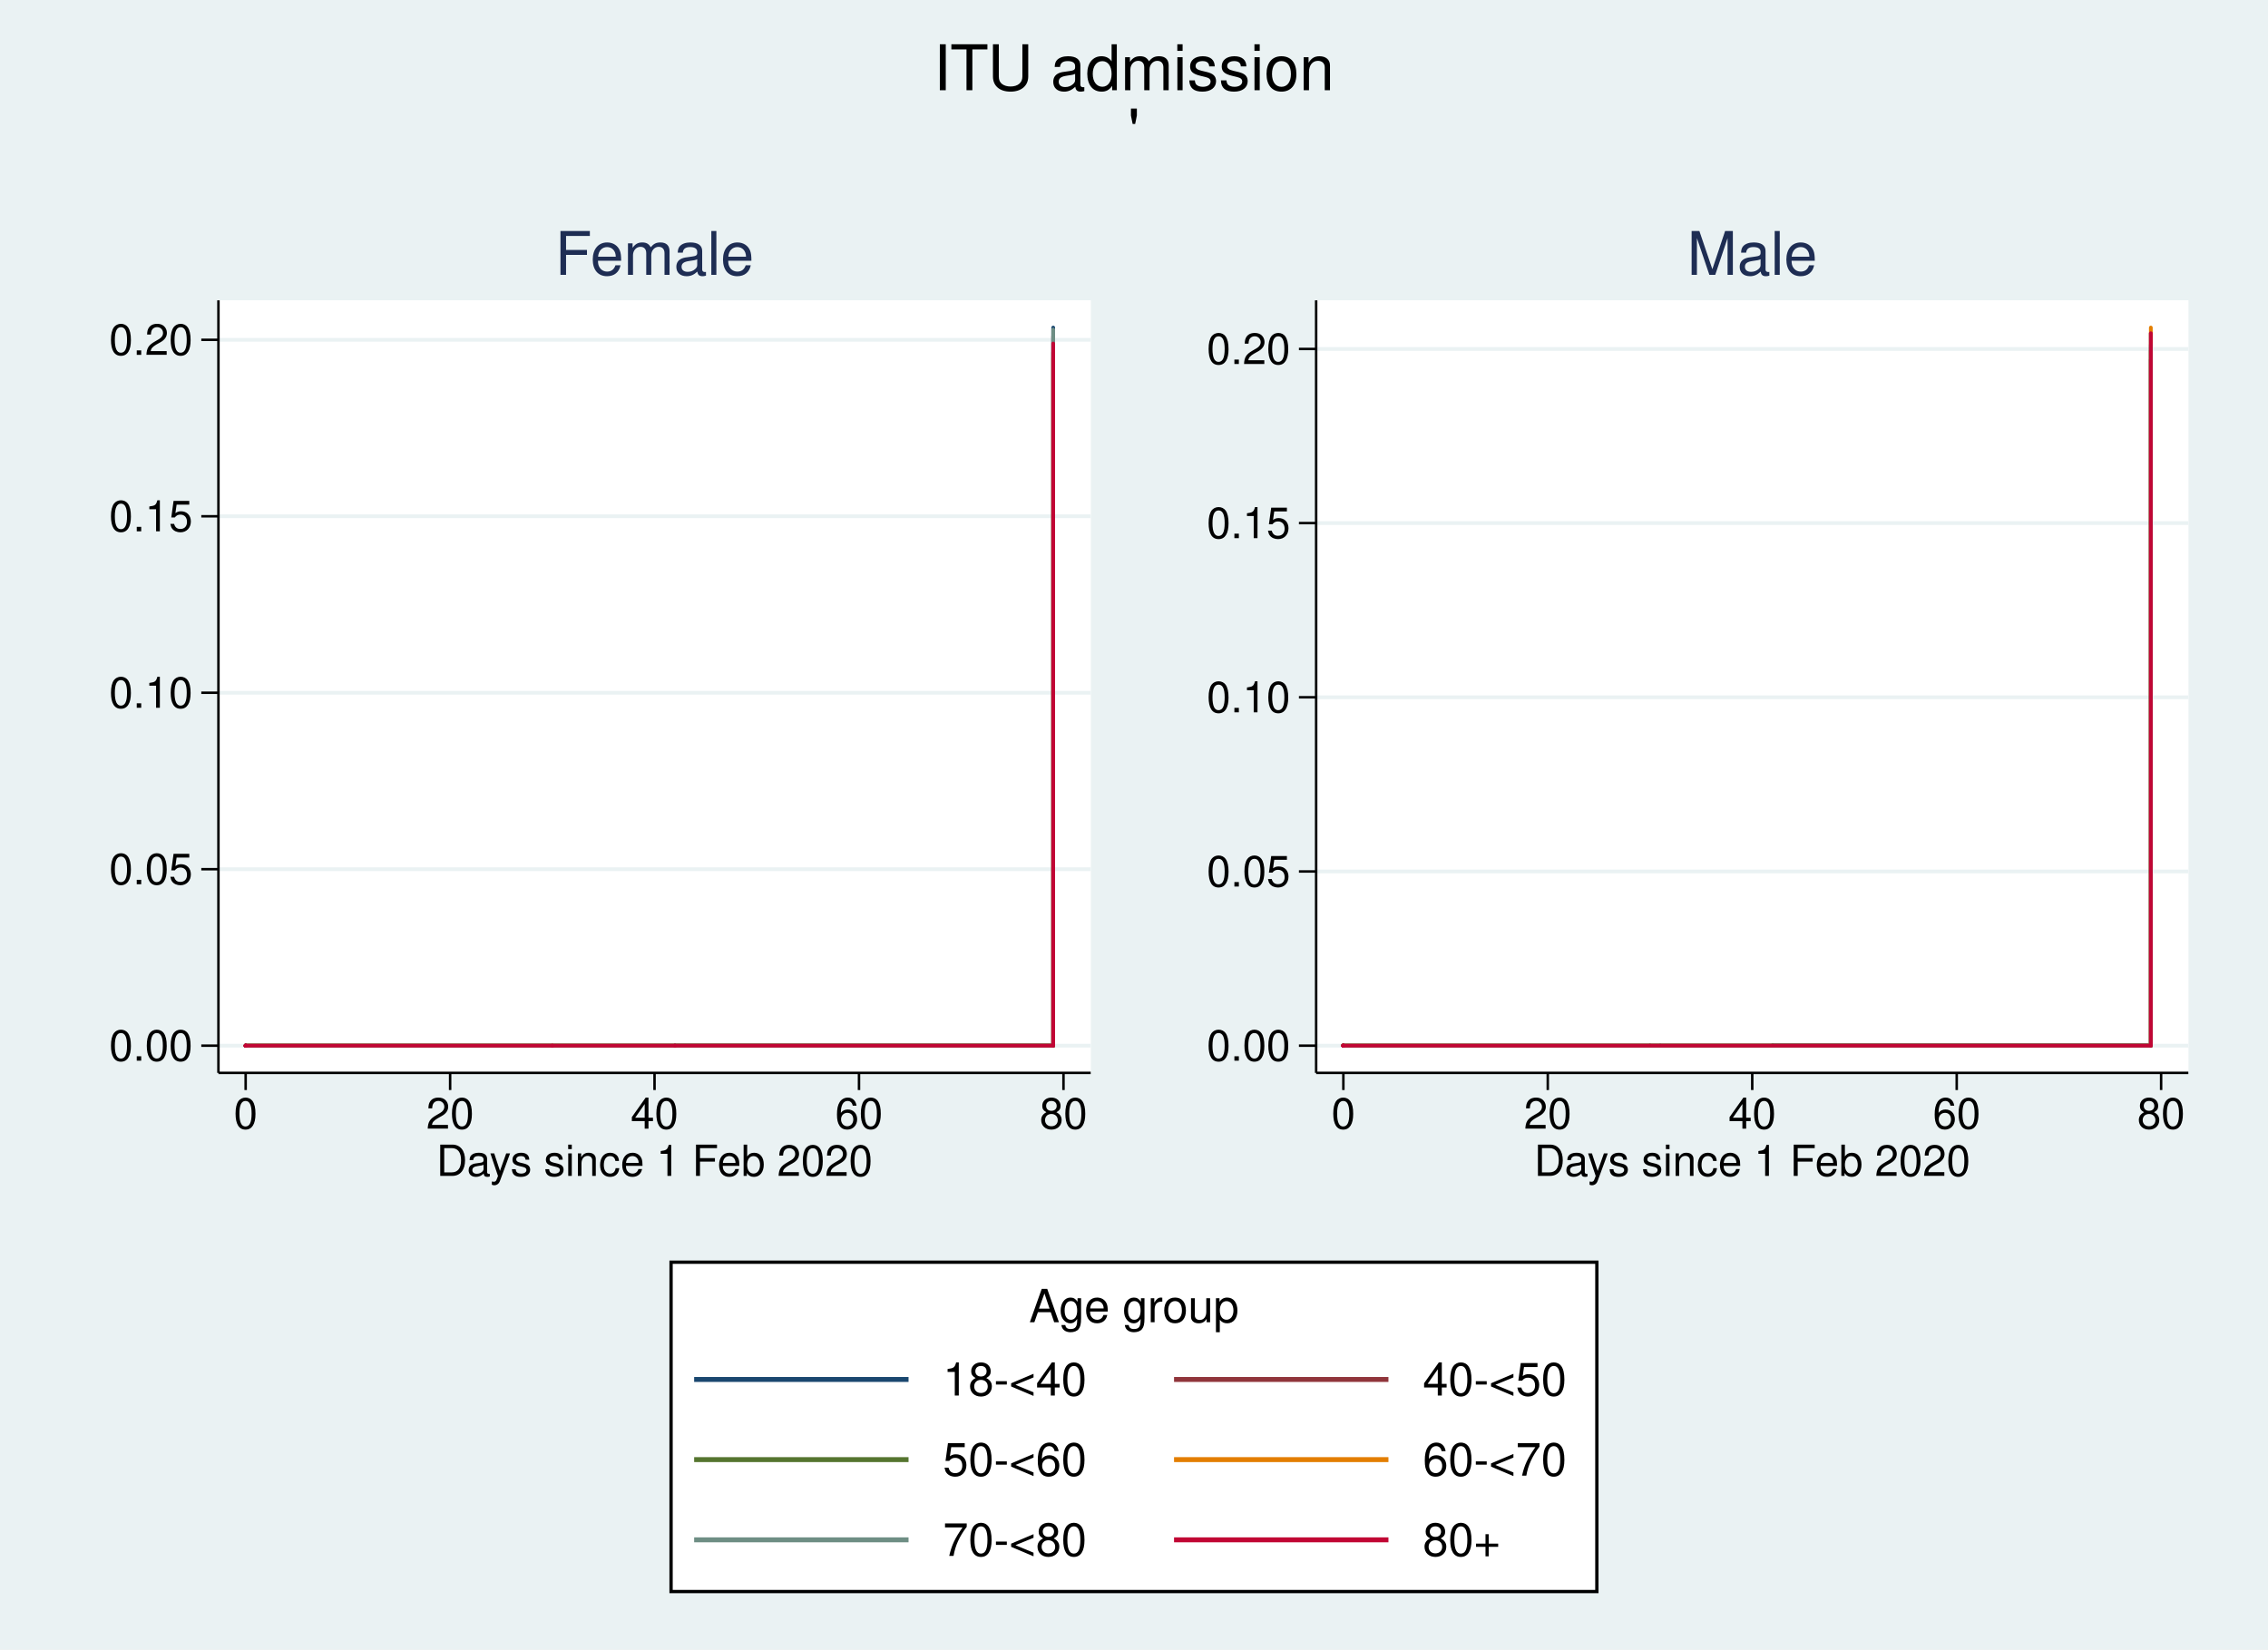
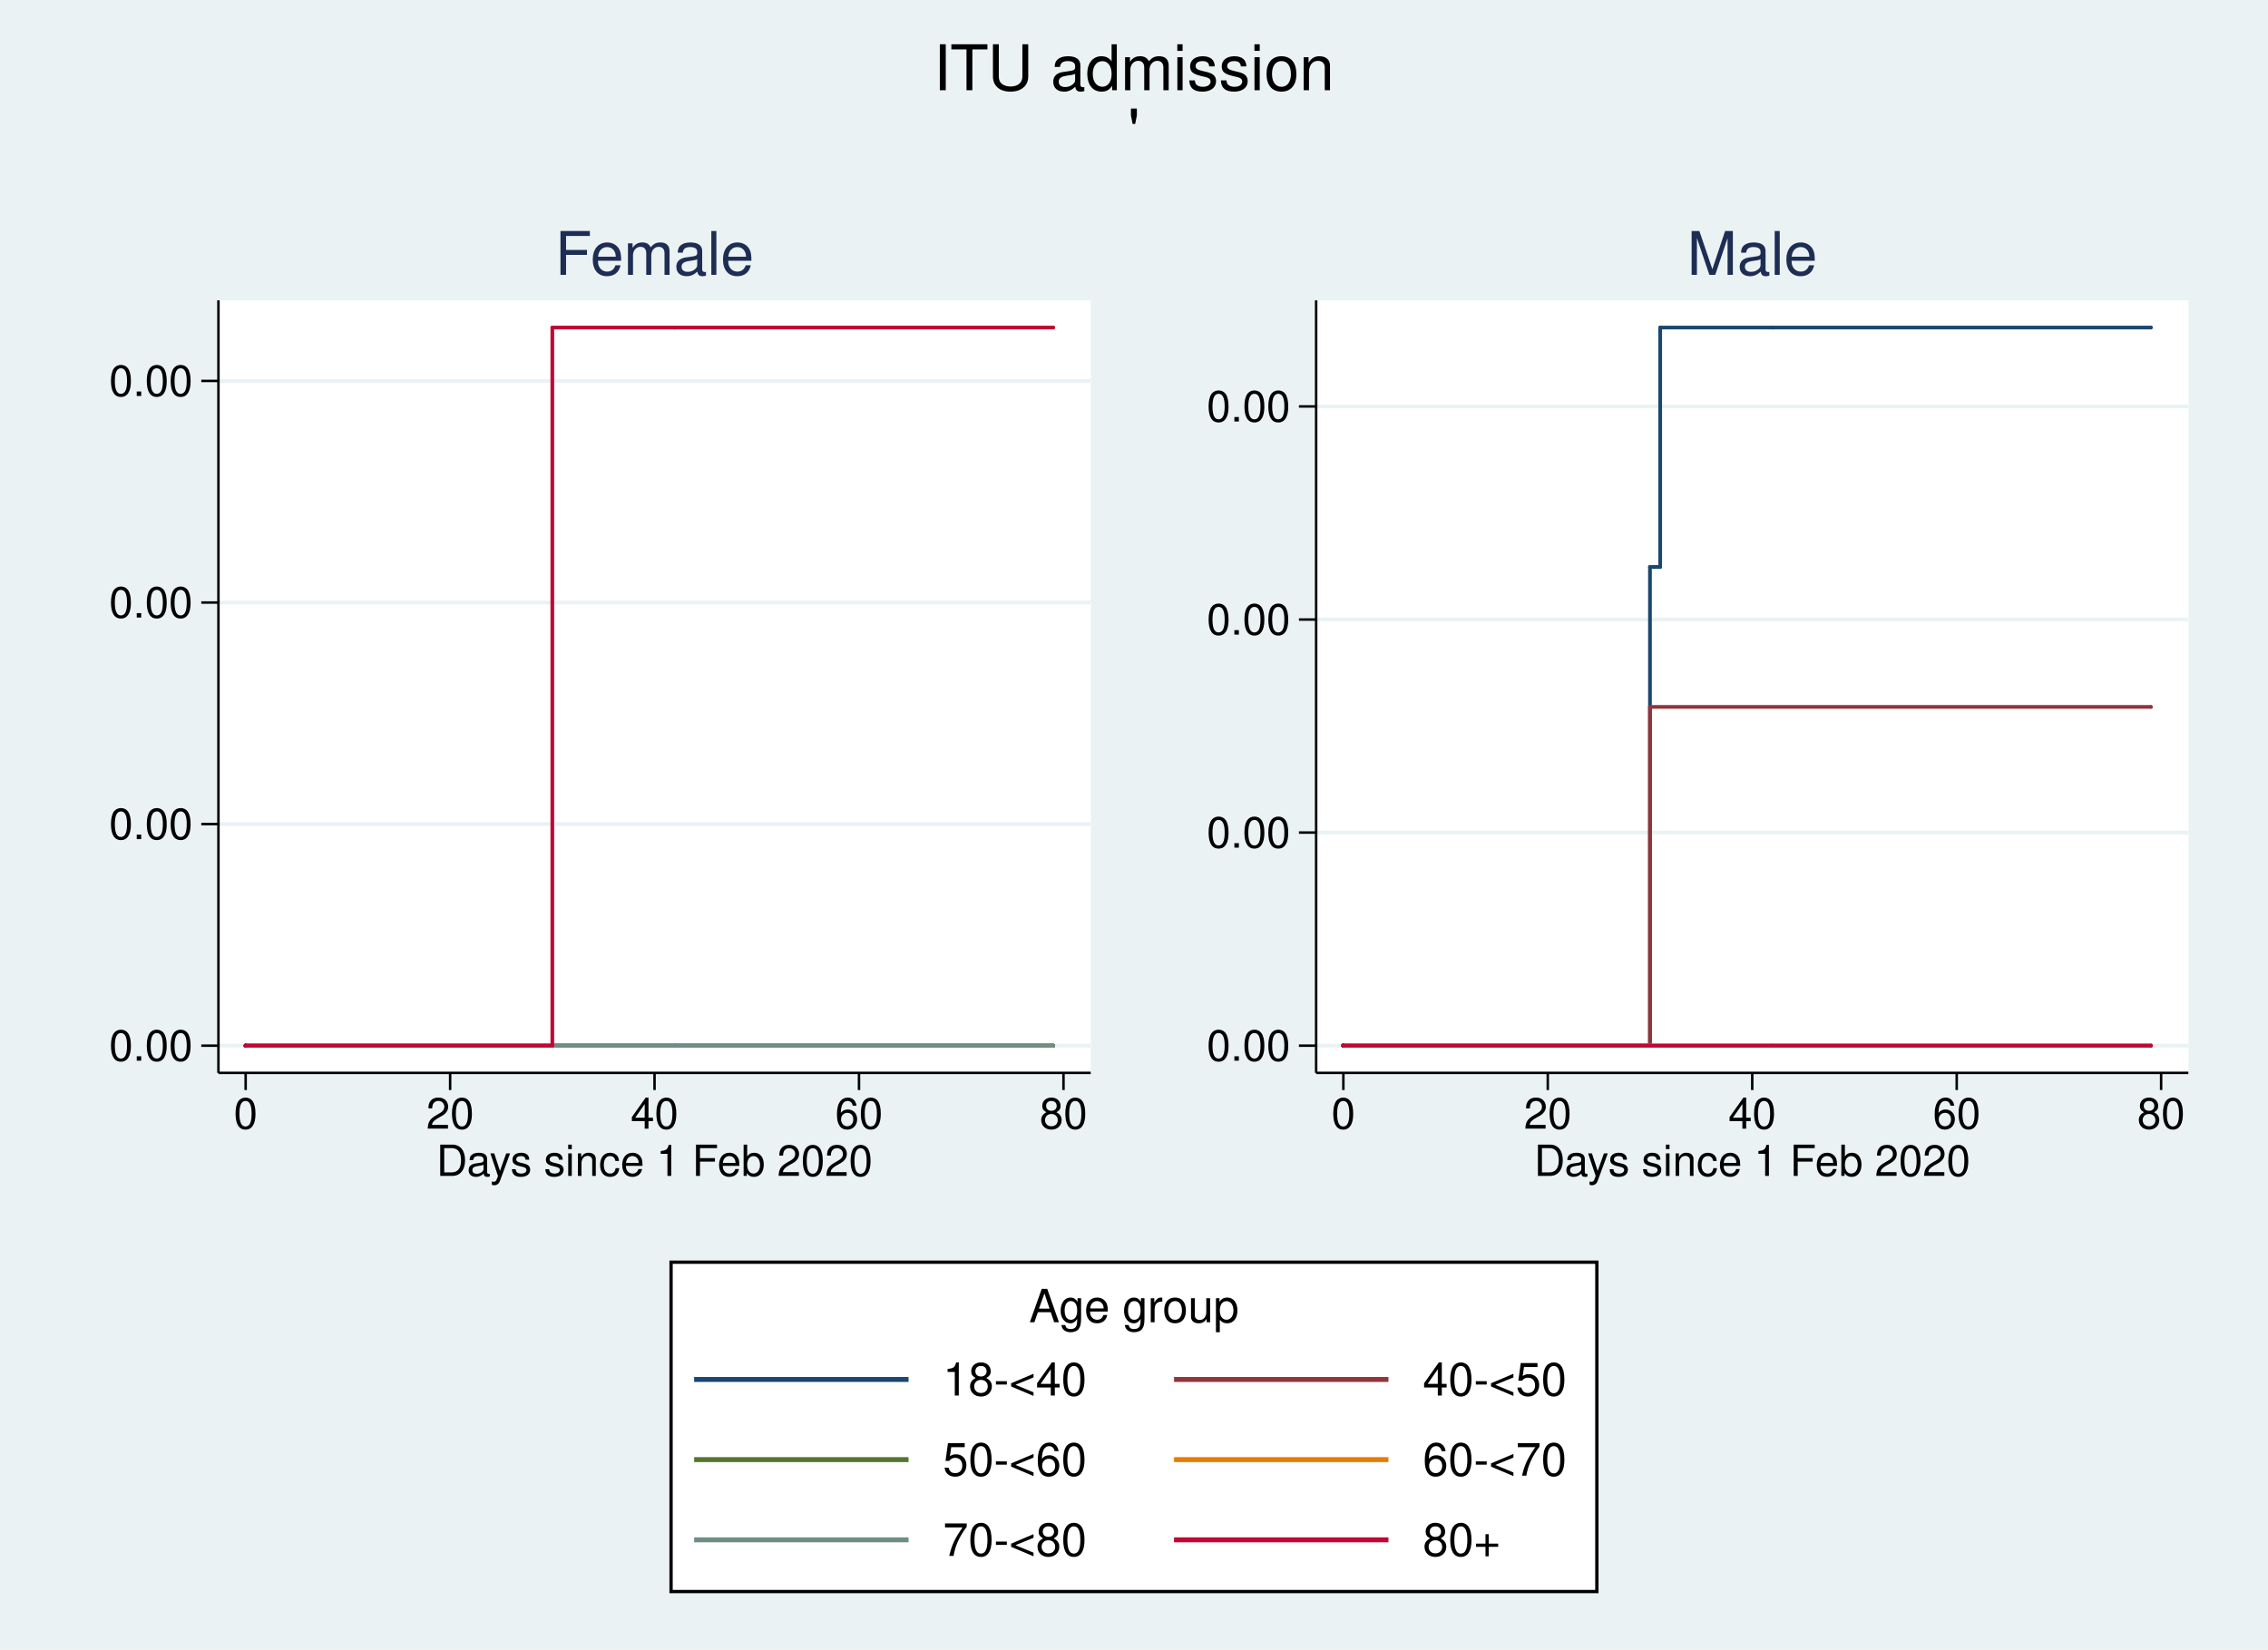
<svg xmlns="http://www.w3.org/2000/svg" version="1.1" width="5.50in" height="4.00in" viewBox="0 0 3960 2880">
  <rect x="0" y="0" width="3960" height="2880" style="fill:#EAF2F3;stroke:none" />
  <rect x="0.00" y="0.00" width="3959.88" height="2880.00" style="fill:#EAF2F3" />
  <rect x="2.88" y="2.88" width="3954.12" height="2874.24" style="fill:none;stroke:#EAF2F3;stroke-width:5.76" />
  <rect x="63.36" y="317.92" width="1916.64" height="1848.64" style="fill:#EAF2F3" />
  <rect x="65.52" y="320.08" width="1912.32" height="1844.32" style="fill:none;stroke:#EAF2F3;stroke-width:4.32" />
  <rect x="381.40" y="524.47" width="1522.99" height="1349.04" style="fill:#FFFFFF" />
  <rect x="383.56" y="526.63" width="1518.67" height="1344.72" style="fill:none;stroke:#FFFFFF;stroke-width:4.32" />
  <line x1="381.40" y1="1825.99" x2="1904.39" y2="1825.99" style="stroke:#EAF2F3;stroke-width:6.48" />
-   <line x1="381.40" y1="1517.84" x2="1904.39" y2="1517.84" style="stroke:#EAF2F3;stroke-width:6.48" />
-   <line x1="381.40" y1="1209.69" x2="1904.39" y2="1209.69" style="stroke:#EAF2F3;stroke-width:6.48" />
-   <line x1="381.40" y1="901.55" x2="1904.39" y2="901.55" style="stroke:#EAF2F3;stroke-width:6.48" />
-   <line x1="381.40" y1="593.40" x2="1904.39" y2="593.40" style="stroke:#EAF2F3;stroke-width:6.48" />
+   <line x1="381.40" y1="1439.01" x2="1904.39" y2="1439.01" style="stroke:#EAF2F3;stroke-width:6.48" />
+   <line x1="381.40" y1="1052.16" x2="1904.39" y2="1052.16" style="stroke:#EAF2F3;stroke-width:6.48" />
+   <line x1="381.40" y1="665.18" x2="1904.39" y2="665.18" style="stroke:#EAF2F3;stroke-width:6.48" />
  <line x1="428.92" y1="1825.99" x2="428.92" y2="1825.99" stroke-linecap="round" style="stroke:#1A476F;stroke-width:6.48" />
  <line x1="428.92" y1="1825.99" x2="428.92" y2="1825.99" stroke-linecap="round" style="stroke:#1A476F;stroke-width:6.48" />
  <line x1="428.92" y1="1825.99" x2="428.92" y2="1825.99" stroke-linecap="round" style="stroke:#1A476F;stroke-width:6.48" />
  <line x1="428.92" y1="1825.99" x2="428.92" y2="1825.99" stroke-linecap="round" style="stroke:#1A476F;stroke-width:6.48" />
  <line x1="428.92" y1="1825.99" x2="428.92" y2="1825.99" stroke-linecap="round" style="stroke:#1A476F;stroke-width:6.48" />
  <line x1="428.92" y1="1825.99" x2="428.92" y2="1825.99" stroke-linecap="round" style="stroke:#1A476F;stroke-width:6.48" />
  <line x1="428.92" y1="1825.99" x2="428.92" y2="1825.99" stroke-linecap="round" style="stroke:#1A476F;stroke-width:6.48" />
  <line x1="428.92" y1="1825.99" x2="428.92" y2="1825.99" stroke-linecap="round" style="stroke:#1A476F;stroke-width:6.48" />
  <line x1="428.92" y1="1825.99" x2="428.92" y2="1825.99" stroke-linecap="round" style="stroke:#1A476F;stroke-width:6.48" />
  <line x1="428.92" y1="1825.99" x2="428.92" y2="1825.99" stroke-linecap="round" style="stroke:#1A476F;stroke-width:6.48" />
  <line x1="428.92" y1="1825.99" x2="1178.47" y2="1825.99" stroke-linecap="round" style="stroke:#1A476F;stroke-width:6.48" />
-   <line x1="1178.47" y1="1825.99" x2="1178.47" y2="1825.74" stroke-linecap="round" style="stroke:#1A476F;stroke-width:6.48" />
-   <line x1="1178.47" y1="1825.74" x2="1838.92" y2="1825.74" stroke-linecap="round" style="stroke:#1A476F;stroke-width:6.48" />
-   <line x1="1838.92" y1="1825.74" x2="1838.92" y2="571.99" stroke-linecap="round" style="stroke:#1A476F;stroke-width:6.48" />
+   <line x1="1178.47" y1="1825.99" x2="1178.47" y2="1825.99" stroke-linecap="round" style="stroke:#1A476F;stroke-width:6.48" />
+   <line x1="1178.47" y1="1825.99" x2="1838.92" y2="1825.99" stroke-linecap="round" style="stroke:#1A476F;stroke-width:6.48" />
+   <line x1="1838.92" y1="1825.99" x2="1838.92" y2="1825.99" stroke-linecap="round" style="stroke:#1A476F;stroke-width:6.48" />
  <line x1="428.92" y1="1825.99" x2="428.92" y2="1825.99" stroke-linecap="round" style="stroke:#90353B;stroke-width:6.48" />
  <line x1="428.92" y1="1825.99" x2="428.92" y2="1825.99" stroke-linecap="round" style="stroke:#90353B;stroke-width:6.48" />
  <line x1="428.92" y1="1825.99" x2="428.92" y2="1825.99" stroke-linecap="round" style="stroke:#90353B;stroke-width:6.48" />
  <line x1="428.92" y1="1825.99" x2="428.92" y2="1825.99" stroke-linecap="round" style="stroke:#90353B;stroke-width:6.48" />
  <line x1="428.92" y1="1825.99" x2="428.92" y2="1825.99" stroke-linecap="round" style="stroke:#90353B;stroke-width:6.48" />
  <line x1="428.92" y1="1825.99" x2="428.92" y2="1825.99" stroke-linecap="round" style="stroke:#90353B;stroke-width:6.48" />
  <line x1="428.92" y1="1825.99" x2="428.92" y2="1825.99" stroke-linecap="round" style="stroke:#90353B;stroke-width:6.48" />
  <line x1="428.92" y1="1825.99" x2="428.92" y2="1825.99" stroke-linecap="round" style="stroke:#90353B;stroke-width:6.48" />
  <line x1="428.92" y1="1825.99" x2="428.92" y2="1825.99" stroke-linecap="round" style="stroke:#90353B;stroke-width:6.48" />
  <line x1="428.92" y1="1825.99" x2="428.92" y2="1825.99" stroke-linecap="round" style="stroke:#90353B;stroke-width:6.48" />
  <line x1="428.92" y1="1825.99" x2="1838.92" y2="1825.99" stroke-linecap="round" style="stroke:#90353B;stroke-width:6.48" />
-   <line x1="1838.92" y1="1825.99" x2="1838.92" y2="587.09" stroke-linecap="round" style="stroke:#90353B;stroke-width:6.48" />
+   <line x1="1838.92" y1="1825.99" x2="1838.92" y2="1825.99" stroke-linecap="round" style="stroke:#90353B;stroke-width:6.48" />
  <line x1="428.92" y1="1825.99" x2="428.92" y2="1825.99" stroke-linecap="round" style="stroke:#55752F;stroke-width:6.48" />
  <line x1="428.92" y1="1825.99" x2="428.92" y2="1825.99" stroke-linecap="round" style="stroke:#55752F;stroke-width:6.48" />
  <line x1="428.92" y1="1825.99" x2="428.92" y2="1825.99" stroke-linecap="round" style="stroke:#55752F;stroke-width:6.48" />
  <line x1="428.92" y1="1825.99" x2="428.92" y2="1825.99" stroke-linecap="round" style="stroke:#55752F;stroke-width:6.48" />
  <line x1="428.92" y1="1825.99" x2="428.92" y2="1825.99" stroke-linecap="round" style="stroke:#55752F;stroke-width:6.48" />
  <line x1="428.92" y1="1825.99" x2="428.92" y2="1825.99" stroke-linecap="round" style="stroke:#55752F;stroke-width:6.48" />
  <line x1="428.92" y1="1825.99" x2="428.92" y2="1825.99" stroke-linecap="round" style="stroke:#55752F;stroke-width:6.48" />
  <line x1="428.92" y1="1825.99" x2="428.92" y2="1825.99" stroke-linecap="round" style="stroke:#55752F;stroke-width:6.48" />
  <line x1="428.92" y1="1825.99" x2="428.92" y2="1825.99" stroke-linecap="round" style="stroke:#55752F;stroke-width:6.48" />
  <line x1="428.92" y1="1825.99" x2="428.92" y2="1825.99" stroke-linecap="round" style="stroke:#55752F;stroke-width:6.48" />
  <line x1="428.92" y1="1825.99" x2="1838.92" y2="1825.99" stroke-linecap="round" style="stroke:#55752F;stroke-width:6.48" />
-   <line x1="1838.92" y1="1825.99" x2="1838.92" y2="615.43" stroke-linecap="round" style="stroke:#55752F;stroke-width:6.48" />
+   <line x1="1838.92" y1="1825.99" x2="1838.92" y2="1825.99" stroke-linecap="round" style="stroke:#55752F;stroke-width:6.48" />
  <line x1="428.92" y1="1825.99" x2="428.92" y2="1825.99" stroke-linecap="round" style="stroke:#E37E00;stroke-width:6.48" />
  <line x1="428.92" y1="1825.99" x2="428.92" y2="1825.99" stroke-linecap="round" style="stroke:#E37E00;stroke-width:6.48" />
  <line x1="428.92" y1="1825.99" x2="428.92" y2="1825.99" stroke-linecap="round" style="stroke:#E37E00;stroke-width:6.48" />
  <line x1="428.92" y1="1825.99" x2="428.92" y2="1825.99" stroke-linecap="round" style="stroke:#E37E00;stroke-width:6.48" />
  <line x1="428.92" y1="1825.99" x2="428.92" y2="1825.99" stroke-linecap="round" style="stroke:#E37E00;stroke-width:6.48" />
  <line x1="428.92" y1="1825.99" x2="428.92" y2="1825.99" stroke-linecap="round" style="stroke:#E37E00;stroke-width:6.48" />
  <line x1="428.92" y1="1825.99" x2="428.92" y2="1825.99" stroke-linecap="round" style="stroke:#E37E00;stroke-width:6.48" />
  <line x1="428.92" y1="1825.99" x2="428.92" y2="1825.99" stroke-linecap="round" style="stroke:#E37E00;stroke-width:6.48" />
  <line x1="428.92" y1="1825.99" x2="428.92" y2="1825.99" stroke-linecap="round" style="stroke:#E37E00;stroke-width:6.48" />
  <line x1="428.92" y1="1825.99" x2="428.92" y2="1825.99" stroke-linecap="round" style="stroke:#E37E00;stroke-width:6.48" />
  <line x1="428.92" y1="1825.99" x2="1838.92" y2="1825.99" stroke-linecap="round" style="stroke:#E37E00;stroke-width:6.48" />
-   <line x1="1838.92" y1="1825.99" x2="1838.92" y2="625.20" stroke-linecap="round" style="stroke:#E37E00;stroke-width:6.48" />
+   <line x1="1838.92" y1="1825.99" x2="1838.92" y2="1825.99" stroke-linecap="round" style="stroke:#E37E00;stroke-width:6.48" />
  <line x1="428.92" y1="1825.99" x2="428.92" y2="1825.99" stroke-linecap="round" style="stroke:#6E8E84;stroke-width:6.48" />
  <line x1="428.92" y1="1825.99" x2="428.92" y2="1825.99" stroke-linecap="round" style="stroke:#6E8E84;stroke-width:6.48" />
  <line x1="428.92" y1="1825.99" x2="428.92" y2="1825.99" stroke-linecap="round" style="stroke:#6E8E84;stroke-width:6.48" />
  <line x1="428.92" y1="1825.99" x2="428.92" y2="1825.99" stroke-linecap="round" style="stroke:#6E8E84;stroke-width:6.48" />
  <line x1="428.92" y1="1825.99" x2="428.92" y2="1825.99" stroke-linecap="round" style="stroke:#6E8E84;stroke-width:6.48" />
  <line x1="428.92" y1="1825.99" x2="428.92" y2="1825.99" stroke-linecap="round" style="stroke:#6E8E84;stroke-width:6.48" />
  <line x1="428.92" y1="1825.99" x2="428.92" y2="1825.99" stroke-linecap="round" style="stroke:#6E8E84;stroke-width:6.48" />
  <line x1="428.92" y1="1825.99" x2="428.92" y2="1825.99" stroke-linecap="round" style="stroke:#6E8E84;stroke-width:6.48" />
  <line x1="428.92" y1="1825.99" x2="428.92" y2="1825.99" stroke-linecap="round" style="stroke:#6E8E84;stroke-width:6.48" />
  <line x1="428.92" y1="1825.99" x2="428.92" y2="1825.99" stroke-linecap="round" style="stroke:#6E8E84;stroke-width:6.48" />
  <line x1="428.92" y1="1825.99" x2="1838.92" y2="1825.99" stroke-linecap="round" style="stroke:#6E8E84;stroke-width:6.48" />
-   <line x1="1838.92" y1="1825.99" x2="1838.92" y2="575.58" stroke-linecap="round" style="stroke:#6E8E84;stroke-width:6.48" />
+   <line x1="1838.92" y1="1825.99" x2="1838.92" y2="1825.99" stroke-linecap="round" style="stroke:#6E8E84;stroke-width:6.48" />
  <line x1="428.92" y1="1825.99" x2="428.92" y2="1825.99" stroke-linecap="round" style="stroke:#C10534;stroke-width:6.48" />
  <line x1="428.92" y1="1825.99" x2="428.92" y2="1825.99" stroke-linecap="round" style="stroke:#C10534;stroke-width:6.48" />
  <line x1="428.92" y1="1825.99" x2="428.92" y2="1825.99" stroke-linecap="round" style="stroke:#C10534;stroke-width:6.48" />
  <line x1="428.92" y1="1825.99" x2="428.92" y2="1825.99" stroke-linecap="round" style="stroke:#C10534;stroke-width:6.48" />
  <line x1="428.92" y1="1825.99" x2="428.92" y2="1825.99" stroke-linecap="round" style="stroke:#C10534;stroke-width:6.48" />
  <line x1="428.92" y1="1825.99" x2="428.92" y2="1825.99" stroke-linecap="round" style="stroke:#C10534;stroke-width:6.48" />
  <line x1="428.92" y1="1825.99" x2="428.92" y2="1825.99" stroke-linecap="round" style="stroke:#C10534;stroke-width:6.48" />
  <line x1="428.92" y1="1825.99" x2="428.92" y2="1825.99" stroke-linecap="round" style="stroke:#C10534;stroke-width:6.48" />
  <line x1="428.92" y1="1825.99" x2="428.92" y2="1825.99" stroke-linecap="round" style="stroke:#C10534;stroke-width:6.48" />
  <line x1="428.92" y1="1825.99" x2="428.92" y2="1825.99" stroke-linecap="round" style="stroke:#C10534;stroke-width:6.48" />
  <line x1="428.92" y1="1825.99" x2="964.38" y2="1825.99" stroke-linecap="round" style="stroke:#C10534;stroke-width:6.48" />
-   <line x1="964.38" y1="1825.99" x2="964.38" y2="1825.99" stroke-linecap="round" style="stroke:#C10534;stroke-width:6.48" />
-   <line x1="964.38" y1="1825.99" x2="1178.47" y2="1825.99" stroke-linecap="round" style="stroke:#C10534;stroke-width:6.48" />
-   <line x1="1178.47" y1="1825.99" x2="1178.47" y2="1825.99" stroke-linecap="round" style="stroke:#C10534;stroke-width:6.48" />
-   <line x1="1178.47" y1="1825.99" x2="1838.92" y2="1825.99" stroke-linecap="round" style="stroke:#C10534;stroke-width:6.48" />
-   <line x1="1838.92" y1="1825.99" x2="1838.92" y2="599.83" stroke-linecap="round" style="stroke:#C10534;stroke-width:6.48" />
+   <line x1="964.38" y1="1825.99" x2="964.38" y2="571.99" stroke-linecap="round" style="stroke:#C10534;stroke-width:6.48" />
+   <line x1="964.38" y1="571.99" x2="1178.47" y2="571.99" stroke-linecap="round" style="stroke:#C10534;stroke-width:6.48" />
+   <line x1="1178.47" y1="571.99" x2="1178.47" y2="571.99" stroke-linecap="round" style="stroke:#C10534;stroke-width:6.48" />
+   <line x1="1178.47" y1="571.99" x2="1838.92" y2="571.99" stroke-linecap="round" style="stroke:#C10534;stroke-width:6.48" />
+   <line x1="1838.92" y1="571.99" x2="1838.92" y2="571.99" stroke-linecap="round" style="stroke:#C10534;stroke-width:6.48" />
  <line x1="381.40" y1="1873.51" x2="381.40" y2="524.47" style="stroke:#000000;stroke-width:4.32" />
  <line x1="381.40" y1="1825.99" x2="351.45" y2="1825.99" style="stroke:#000000;stroke-width:4.32" />
  <text x="336.48" y="1852.27" style="font-family:'Helvetica';font-size:74.99px;fill:#000000" text-anchor="end">0.00</text>
-   <line x1="381.40" y1="1517.84" x2="351.45" y2="1517.84" style="stroke:#000000;stroke-width:4.32" />
-   <text x="336.48" y="1544.12" style="font-family:'Helvetica';font-size:74.99px;fill:#000000" text-anchor="end">0.05</text>
-   <line x1="381.40" y1="1209.69" x2="351.45" y2="1209.69" style="stroke:#000000;stroke-width:4.32" />
-   <text x="336.48" y="1235.97" style="font-family:'Helvetica';font-size:74.99px;fill:#000000" text-anchor="end">0.10</text>
-   <line x1="381.40" y1="901.55" x2="351.45" y2="901.55" style="stroke:#000000;stroke-width:4.32" />
-   <text x="336.48" y="927.83" style="font-family:'Helvetica';font-size:74.99px;fill:#000000" text-anchor="end">0.15</text>
-   <line x1="381.40" y1="593.40" x2="351.45" y2="593.40" style="stroke:#000000;stroke-width:4.32" />
-   <text x="336.48" y="619.68" style="font-family:'Helvetica';font-size:74.99px;fill:#000000" text-anchor="end">0.20</text>
+   <line x1="381.40" y1="1439.01" x2="351.45" y2="1439.01" style="stroke:#000000;stroke-width:4.32" />
+   <text x="336.48" y="1465.29" style="font-family:'Helvetica';font-size:74.99px;fill:#000000" text-anchor="end">0.00</text>
+   <line x1="381.40" y1="1052.16" x2="351.45" y2="1052.16" style="stroke:#000000;stroke-width:4.32" />
+   <text x="336.48" y="1078.43" style="font-family:'Helvetica';font-size:74.99px;fill:#000000" text-anchor="end">0.00</text>
+   <line x1="381.40" y1="665.18" x2="351.45" y2="665.18" style="stroke:#000000;stroke-width:4.32" />
+   <text x="336.48" y="691.46" style="font-family:'Helvetica';font-size:74.99px;fill:#000000" text-anchor="end">0.00</text>
  <line x1="381.40" y1="1873.51" x2="1904.39" y2="1873.51" style="stroke:#000000;stroke-width:4.32" />
  <line x1="428.92" y1="1873.51" x2="428.92" y2="1903.46" style="stroke:#000000;stroke-width:4.32" />
  <text x="428.92" y="1970.87" style="font-family:'Helvetica';font-size:74.99px;fill:#000000" text-anchor="middle">0</text>
  <line x1="785.94" y1="1873.51" x2="785.94" y2="1903.46" style="stroke:#000000;stroke-width:4.32" />
  <text x="785.94" y="1970.87" style="font-family:'Helvetica';font-size:74.99px;fill:#000000" text-anchor="middle">20</text>
  <line x1="1142.83" y1="1873.51" x2="1142.83" y2="1903.46" style="stroke:#000000;stroke-width:4.32" />
  <text x="1142.83" y="1970.87" style="font-family:'Helvetica';font-size:74.99px;fill:#000000" text-anchor="middle">40</text>
  <line x1="1499.85" y1="1873.51" x2="1499.85" y2="1903.46" style="stroke:#000000;stroke-width:4.32" />
  <text x="1499.85" y="1970.87" style="font-family:'Helvetica';font-size:74.99px;fill:#000000" text-anchor="middle">60</text>
  <line x1="1856.87" y1="1873.51" x2="1856.87" y2="1903.46" style="stroke:#000000;stroke-width:4.32" />
  <text x="1856.87" y="1970.87" style="font-family:'Helvetica';font-size:74.99px;fill:#000000" text-anchor="middle">80</text>
  <text x="1142.83" y="2053.41" style="font-family:'Helvetica';font-size:74.99px;fill:#000000" text-anchor="middle">Days since 1 Feb 2020</text>
  <text x="1142.83" y="479.93" style="font-family:'Helvetica';font-size:104.94px;fill:#1E2D53" text-anchor="middle">Female</text>
  <rect x="1980.00" y="317.92" width="1916.52" height="1848.64" style="fill:#EAF2F3" />
  <rect x="1982.16" y="320.08" width="1912.20" height="1844.32" style="fill:none;stroke:#EAF2F3;stroke-width:4.32" />
  <rect x="2298.04" y="524.47" width="1522.87" height="1349.04" style="fill:#FFFFFF" />
  <rect x="2300.20" y="526.63" width="1518.55" height="1344.72" style="fill:none;stroke:#FFFFFF;stroke-width:4.32" />
  <line x1="2298.04" y1="1825.99" x2="3820.91" y2="1825.99" style="stroke:#EAF2F3;stroke-width:6.48" />
-   <line x1="2298.04" y1="1521.80" x2="3820.91" y2="1521.80" style="stroke:#EAF2F3;stroke-width:6.48" />
-   <line x1="2298.04" y1="1217.61" x2="3820.91" y2="1217.61" style="stroke:#EAF2F3;stroke-width:6.48" />
-   <line x1="2298.04" y1="913.43" x2="3820.91" y2="913.43" style="stroke:#EAF2F3;stroke-width:6.48" />
-   <line x1="2298.04" y1="609.36" x2="3820.91" y2="609.36" style="stroke:#EAF2F3;stroke-width:6.48" />
+   <line x1="2298.04" y1="1453.86" x2="3820.91" y2="1453.86" style="stroke:#EAF2F3;stroke-width:6.48" />
+   <line x1="2298.04" y1="1081.86" x2="3820.91" y2="1081.86" style="stroke:#EAF2F3;stroke-width:6.48" />
+   <line x1="2298.04" y1="709.73" x2="3820.91" y2="709.73" style="stroke:#EAF2F3;stroke-width:6.48" />
  <line x1="2345.43" y1="1825.99" x2="2345.43" y2="1825.99" stroke-linecap="round" style="stroke:#1A476F;stroke-width:6.48" />
  <line x1="2345.43" y1="1825.99" x2="2345.43" y2="1825.99" stroke-linecap="round" style="stroke:#1A476F;stroke-width:6.48" />
  <line x1="2345.43" y1="1825.99" x2="2345.43" y2="1825.99" stroke-linecap="round" style="stroke:#1A476F;stroke-width:6.48" />
  <line x1="2345.43" y1="1825.99" x2="2345.43" y2="1825.99" stroke-linecap="round" style="stroke:#1A476F;stroke-width:6.48" />
  <line x1="2345.43" y1="1825.99" x2="2345.43" y2="1825.99" stroke-linecap="round" style="stroke:#1A476F;stroke-width:6.48" />
  <line x1="2345.43" y1="1825.99" x2="2345.43" y2="1825.99" stroke-linecap="round" style="stroke:#1A476F;stroke-width:6.48" />
  <line x1="2345.43" y1="1825.99" x2="2345.43" y2="1825.99" stroke-linecap="round" style="stroke:#1A476F;stroke-width:6.48" />
  <line x1="2345.43" y1="1825.99" x2="2345.43" y2="1825.99" stroke-linecap="round" style="stroke:#1A476F;stroke-width:6.48" />
  <line x1="2345.43" y1="1825.99" x2="2345.43" y2="1825.99" stroke-linecap="round" style="stroke:#1A476F;stroke-width:6.48" />
  <line x1="2345.43" y1="1825.99" x2="2345.43" y2="1825.99" stroke-linecap="round" style="stroke:#1A476F;stroke-width:6.48" />
  <line x1="2345.43" y1="1825.99" x2="2880.90" y2="1825.99" stroke-linecap="round" style="stroke:#1A476F;stroke-width:6.48" />
-   <line x1="2880.90" y1="1825.99" x2="2880.90" y2="1825.99" stroke-linecap="round" style="stroke:#1A476F;stroke-width:6.48" />
-   <line x1="2880.90" y1="1825.99" x2="2898.72" y2="1825.99" stroke-linecap="round" style="stroke:#1A476F;stroke-width:6.48" />
-   <line x1="2898.72" y1="1825.99" x2="2898.72" y2="1825.99" stroke-linecap="round" style="stroke:#1A476F;stroke-width:6.48" />
-   <line x1="2898.72" y1="1825.99" x2="3095.11" y2="1825.99" stroke-linecap="round" style="stroke:#1A476F;stroke-width:6.48" />
-   <line x1="3095.11" y1="1825.99" x2="3095.11" y2="1825.37" stroke-linecap="round" style="stroke:#1A476F;stroke-width:6.48" />
-   <line x1="3095.11" y1="1825.37" x2="3755.44" y2="1825.37" stroke-linecap="round" style="stroke:#1A476F;stroke-width:6.48" />
-   <line x1="3755.44" y1="1825.37" x2="3755.44" y2="581.77" stroke-linecap="round" style="stroke:#1A476F;stroke-width:6.48" />
+   <line x1="2880.90" y1="1825.99" x2="2880.90" y2="990.03" stroke-linecap="round" style="stroke:#1A476F;stroke-width:6.48" />
+   <line x1="2880.90" y1="990.03" x2="2898.72" y2="990.03" stroke-linecap="round" style="stroke:#1A476F;stroke-width:6.48" />
+   <line x1="2898.72" y1="990.03" x2="2898.72" y2="571.99" stroke-linecap="round" style="stroke:#1A476F;stroke-width:6.48" />
+   <line x1="2898.72" y1="571.99" x2="3095.11" y2="571.99" stroke-linecap="round" style="stroke:#1A476F;stroke-width:6.48" />
+   <line x1="3095.11" y1="571.99" x2="3095.11" y2="571.99" stroke-linecap="round" style="stroke:#1A476F;stroke-width:6.48" />
+   <line x1="3095.11" y1="571.99" x2="3755.44" y2="571.99" stroke-linecap="round" style="stroke:#1A476F;stroke-width:6.48" />
+   <line x1="3755.44" y1="571.99" x2="3755.44" y2="571.99" stroke-linecap="round" style="stroke:#1A476F;stroke-width:6.48" />
  <line x1="2345.43" y1="1825.99" x2="2345.43" y2="1825.99" stroke-linecap="round" style="stroke:#90353B;stroke-width:6.48" />
  <line x1="2345.43" y1="1825.99" x2="2345.43" y2="1825.99" stroke-linecap="round" style="stroke:#90353B;stroke-width:6.48" />
  <line x1="2345.43" y1="1825.99" x2="2345.43" y2="1825.99" stroke-linecap="round" style="stroke:#90353B;stroke-width:6.48" />
  <line x1="2345.43" y1="1825.99" x2="2345.43" y2="1825.99" stroke-linecap="round" style="stroke:#90353B;stroke-width:6.48" />
  <line x1="2345.43" y1="1825.99" x2="2345.43" y2="1825.99" stroke-linecap="round" style="stroke:#90353B;stroke-width:6.48" />
  <line x1="2345.43" y1="1825.99" x2="2345.43" y2="1825.99" stroke-linecap="round" style="stroke:#90353B;stroke-width:6.48" />
  <line x1="2345.43" y1="1825.99" x2="2345.43" y2="1825.99" stroke-linecap="round" style="stroke:#90353B;stroke-width:6.48" />
  <line x1="2345.43" y1="1825.99" x2="2345.43" y2="1825.99" stroke-linecap="round" style="stroke:#90353B;stroke-width:6.48" />
  <line x1="2345.43" y1="1825.99" x2="2345.43" y2="1825.99" stroke-linecap="round" style="stroke:#90353B;stroke-width:6.48" />
  <line x1="2345.43" y1="1825.99" x2="2345.43" y2="1825.99" stroke-linecap="round" style="stroke:#90353B;stroke-width:6.48" />
  <line x1="2345.43" y1="1825.99" x2="2880.90" y2="1825.99" stroke-linecap="round" style="stroke:#90353B;stroke-width:6.48" />
-   <line x1="2880.90" y1="1825.99" x2="2880.90" y2="1825.99" stroke-linecap="round" style="stroke:#90353B;stroke-width:6.48" />
-   <line x1="2880.90" y1="1825.99" x2="3755.44" y2="1825.99" stroke-linecap="round" style="stroke:#90353B;stroke-width:6.48" />
-   <line x1="3755.44" y1="1825.99" x2="3755.44" y2="628.30" stroke-linecap="round" style="stroke:#90353B;stroke-width:6.48" />
+   <line x1="2880.90" y1="1825.99" x2="2880.90" y2="1234.44" stroke-linecap="round" style="stroke:#90353B;stroke-width:6.48" />
+   <line x1="2880.90" y1="1234.44" x2="3755.44" y2="1234.44" stroke-linecap="round" style="stroke:#90353B;stroke-width:6.48" />
+   <line x1="3755.44" y1="1234.44" x2="3755.44" y2="1234.44" stroke-linecap="round" style="stroke:#90353B;stroke-width:6.48" />
  <line x1="2345.43" y1="1825.99" x2="2345.43" y2="1825.99" stroke-linecap="round" style="stroke:#55752F;stroke-width:6.48" />
  <line x1="2345.43" y1="1825.99" x2="2345.43" y2="1825.99" stroke-linecap="round" style="stroke:#55752F;stroke-width:6.48" />
  <line x1="2345.43" y1="1825.99" x2="2345.43" y2="1825.99" stroke-linecap="round" style="stroke:#55752F;stroke-width:6.48" />
  <line x1="2345.43" y1="1825.99" x2="2345.43" y2="1825.99" stroke-linecap="round" style="stroke:#55752F;stroke-width:6.48" />
  <line x1="2345.43" y1="1825.99" x2="2345.43" y2="1825.99" stroke-linecap="round" style="stroke:#55752F;stroke-width:6.48" />
  <line x1="2345.43" y1="1825.99" x2="2345.43" y2="1825.99" stroke-linecap="round" style="stroke:#55752F;stroke-width:6.48" />
  <line x1="2345.43" y1="1825.99" x2="2345.43" y2="1825.99" stroke-linecap="round" style="stroke:#55752F;stroke-width:6.48" />
  <line x1="2345.43" y1="1825.99" x2="2345.43" y2="1825.99" stroke-linecap="round" style="stroke:#55752F;stroke-width:6.48" />
  <line x1="2345.43" y1="1825.99" x2="2345.43" y2="1825.99" stroke-linecap="round" style="stroke:#55752F;stroke-width:6.48" />
  <line x1="2345.43" y1="1825.99" x2="2345.43" y2="1825.99" stroke-linecap="round" style="stroke:#55752F;stroke-width:6.48" />
  <line x1="2345.43" y1="1825.99" x2="3095.11" y2="1825.99" stroke-linecap="round" style="stroke:#55752F;stroke-width:6.48" />
  <line x1="3095.11" y1="1825.99" x2="3095.11" y2="1825.99" stroke-linecap="round" style="stroke:#55752F;stroke-width:6.48" />
  <line x1="3095.11" y1="1825.99" x2="3755.44" y2="1825.99" stroke-linecap="round" style="stroke:#55752F;stroke-width:6.48" />
-   <line x1="3755.44" y1="1825.99" x2="3755.44" y2="612.83" stroke-linecap="round" style="stroke:#55752F;stroke-width:6.48" />
+   <line x1="3755.44" y1="1825.99" x2="3755.44" y2="1825.99" stroke-linecap="round" style="stroke:#55752F;stroke-width:6.48" />
  <line x1="2345.43" y1="1825.99" x2="2345.43" y2="1825.99" stroke-linecap="round" style="stroke:#E37E00;stroke-width:6.48" />
  <line x1="2345.43" y1="1825.99" x2="2345.43" y2="1825.99" stroke-linecap="round" style="stroke:#E37E00;stroke-width:6.48" />
  <line x1="2345.43" y1="1825.99" x2="2345.43" y2="1825.99" stroke-linecap="round" style="stroke:#E37E00;stroke-width:6.48" />
  <line x1="2345.43" y1="1825.99" x2="2345.43" y2="1825.99" stroke-linecap="round" style="stroke:#E37E00;stroke-width:6.48" />
  <line x1="2345.43" y1="1825.99" x2="2345.43" y2="1825.99" stroke-linecap="round" style="stroke:#E37E00;stroke-width:6.48" />
  <line x1="2345.43" y1="1825.99" x2="2345.43" y2="1825.99" stroke-linecap="round" style="stroke:#E37E00;stroke-width:6.48" />
  <line x1="2345.43" y1="1825.99" x2="2345.43" y2="1825.99" stroke-linecap="round" style="stroke:#E37E00;stroke-width:6.48" />
  <line x1="2345.43" y1="1825.99" x2="2345.43" y2="1825.99" stroke-linecap="round" style="stroke:#E37E00;stroke-width:6.48" />
  <line x1="2345.43" y1="1825.99" x2="2345.43" y2="1825.99" stroke-linecap="round" style="stroke:#E37E00;stroke-width:6.48" />
  <line x1="2345.43" y1="1825.99" x2="2345.43" y2="1825.99" stroke-linecap="round" style="stroke:#E37E00;stroke-width:6.48" />
  <line x1="2345.43" y1="1825.99" x2="3755.44" y2="1825.99" stroke-linecap="round" style="stroke:#E37E00;stroke-width:6.48" />
-   <line x1="3755.44" y1="1825.99" x2="3755.44" y2="571.99" stroke-linecap="round" style="stroke:#E37E00;stroke-width:6.48" />
+   <line x1="3755.44" y1="1825.99" x2="3755.44" y2="1825.99" stroke-linecap="round" style="stroke:#E37E00;stroke-width:6.48" />
  <line x1="2345.43" y1="1825.99" x2="2345.43" y2="1825.99" stroke-linecap="round" style="stroke:#6E8E84;stroke-width:6.48" />
  <line x1="2345.43" y1="1825.99" x2="2345.43" y2="1825.99" stroke-linecap="round" style="stroke:#6E8E84;stroke-width:6.48" />
  <line x1="2345.43" y1="1825.99" x2="2345.43" y2="1825.99" stroke-linecap="round" style="stroke:#6E8E84;stroke-width:6.48" />
  <line x1="2345.43" y1="1825.99" x2="2345.43" y2="1825.99" stroke-linecap="round" style="stroke:#6E8E84;stroke-width:6.48" />
  <line x1="2345.43" y1="1825.99" x2="2345.43" y2="1825.99" stroke-linecap="round" style="stroke:#6E8E84;stroke-width:6.48" />
  <line x1="2345.43" y1="1825.99" x2="2345.43" y2="1825.99" stroke-linecap="round" style="stroke:#6E8E84;stroke-width:6.48" />
  <line x1="2345.43" y1="1825.99" x2="2345.43" y2="1825.99" stroke-linecap="round" style="stroke:#6E8E84;stroke-width:6.48" />
  <line x1="2345.43" y1="1825.99" x2="2345.43" y2="1825.99" stroke-linecap="round" style="stroke:#6E8E84;stroke-width:6.48" />
  <line x1="2345.43" y1="1825.99" x2="2345.43" y2="1825.99" stroke-linecap="round" style="stroke:#6E8E84;stroke-width:6.48" />
  <line x1="2345.43" y1="1825.99" x2="2345.43" y2="1825.99" stroke-linecap="round" style="stroke:#6E8E84;stroke-width:6.48" />
  <line x1="2345.43" y1="1825.99" x2="3755.44" y2="1825.99" stroke-linecap="round" style="stroke:#6E8E84;stroke-width:6.48" />
-   <line x1="3755.44" y1="1825.99" x2="3755.44" y2="602.43" stroke-linecap="round" style="stroke:#6E8E84;stroke-width:6.48" />
+   <line x1="3755.44" y1="1825.99" x2="3755.44" y2="1825.99" stroke-linecap="round" style="stroke:#6E8E84;stroke-width:6.48" />
  <line x1="2345.43" y1="1825.99" x2="2345.43" y2="1825.99" stroke-linecap="round" style="stroke:#C10534;stroke-width:6.48" />
  <line x1="2345.43" y1="1825.99" x2="2345.43" y2="1825.99" stroke-linecap="round" style="stroke:#C10534;stroke-width:6.48" />
  <line x1="2345.43" y1="1825.99" x2="2345.43" y2="1825.99" stroke-linecap="round" style="stroke:#C10534;stroke-width:6.48" />
  <line x1="2345.43" y1="1825.99" x2="2345.43" y2="1825.99" stroke-linecap="round" style="stroke:#C10534;stroke-width:6.48" />
  <line x1="2345.43" y1="1825.99" x2="2345.43" y2="1825.99" stroke-linecap="round" style="stroke:#C10534;stroke-width:6.48" />
  <line x1="2345.43" y1="1825.99" x2="2345.43" y2="1825.99" stroke-linecap="round" style="stroke:#C10534;stroke-width:6.48" />
  <line x1="2345.43" y1="1825.99" x2="2345.43" y2="1825.99" stroke-linecap="round" style="stroke:#C10534;stroke-width:6.48" />
  <line x1="2345.43" y1="1825.99" x2="2345.43" y2="1825.99" stroke-linecap="round" style="stroke:#C10534;stroke-width:6.48" />
  <line x1="2345.43" y1="1825.99" x2="2345.43" y2="1825.99" stroke-linecap="round" style="stroke:#C10534;stroke-width:6.48" />
  <line x1="2345.43" y1="1825.99" x2="2345.43" y2="1825.99" stroke-linecap="round" style="stroke:#C10534;stroke-width:6.48" />
  <line x1="2345.43" y1="1825.99" x2="3755.44" y2="1825.99" stroke-linecap="round" style="stroke:#C10534;stroke-width:6.48" />
-   <line x1="3755.44" y1="1825.99" x2="3755.44" y2="581.89" stroke-linecap="round" style="stroke:#C10534;stroke-width:6.48" />
+   <line x1="3755.44" y1="1825.99" x2="3755.44" y2="1825.99" stroke-linecap="round" style="stroke:#C10534;stroke-width:6.48" />
  <line x1="2298.04" y1="1873.51" x2="2298.04" y2="524.47" style="stroke:#000000;stroke-width:4.32" />
  <line x1="2298.04" y1="1825.99" x2="2267.97" y2="1825.99" style="stroke:#000000;stroke-width:4.32" />
  <text x="2252.99" y="1852.27" style="font-family:'Helvetica';font-size:74.99px;fill:#000000" text-anchor="end">0.00</text>
-   <line x1="2298.04" y1="1521.80" x2="2267.97" y2="1521.80" style="stroke:#000000;stroke-width:4.32" />
-   <text x="2252.99" y="1548.08" style="font-family:'Helvetica';font-size:74.99px;fill:#000000" text-anchor="end">0.05</text>
-   <line x1="2298.04" y1="1217.61" x2="2267.97" y2="1217.61" style="stroke:#000000;stroke-width:4.32" />
-   <text x="2252.99" y="1243.89" style="font-family:'Helvetica';font-size:74.99px;fill:#000000" text-anchor="end">0.10</text>
-   <line x1="2298.04" y1="913.43" x2="2267.97" y2="913.43" style="stroke:#000000;stroke-width:4.32" />
-   <text x="2252.99" y="939.71" style="font-family:'Helvetica';font-size:74.99px;fill:#000000" text-anchor="end">0.15</text>
-   <line x1="2298.04" y1="609.36" x2="2267.97" y2="609.36" style="stroke:#000000;stroke-width:4.32" />
-   <text x="2252.99" y="635.64" style="font-family:'Helvetica';font-size:74.99px;fill:#000000" text-anchor="end">0.20</text>
+   <line x1="2298.04" y1="1453.86" x2="2267.97" y2="1453.86" style="stroke:#000000;stroke-width:4.32" />
+   <text x="2252.99" y="1480.14" style="font-family:'Helvetica';font-size:74.99px;fill:#000000" text-anchor="end">0.00</text>
+   <line x1="2298.04" y1="1081.86" x2="2267.97" y2="1081.86" style="stroke:#000000;stroke-width:4.32" />
+   <text x="2252.99" y="1108.14" style="font-family:'Helvetica';font-size:74.99px;fill:#000000" text-anchor="end">0.00</text>
+   <line x1="2298.04" y1="709.73" x2="2267.97" y2="709.73" style="stroke:#000000;stroke-width:4.32" />
+   <text x="2252.99" y="736.01" style="font-family:'Helvetica';font-size:74.99px;fill:#000000" text-anchor="end">0.00</text>
  <line x1="2298.04" y1="1873.51" x2="3820.91" y2="1873.51" style="stroke:#000000;stroke-width:4.32" />
  <line x1="2345.56" y1="1873.51" x2="2345.56" y2="1903.46" style="stroke:#000000;stroke-width:4.32" />
  <text x="2345.56" y="1970.87" style="font-family:'Helvetica';font-size:74.99px;fill:#000000" text-anchor="middle">0</text>
  <line x1="2702.45" y1="1873.51" x2="2702.45" y2="1903.46" style="stroke:#000000;stroke-width:4.32" />
  <text x="2702.45" y="1970.87" style="font-family:'Helvetica';font-size:74.99px;fill:#000000" text-anchor="middle">20</text>
  <line x1="3059.47" y1="1873.51" x2="3059.47" y2="1903.46" style="stroke:#000000;stroke-width:4.32" />
  <text x="3059.47" y="1970.87" style="font-family:'Helvetica';font-size:74.99px;fill:#000000" text-anchor="middle">40</text>
  <line x1="3416.49" y1="1873.51" x2="3416.49" y2="1903.46" style="stroke:#000000;stroke-width:4.32" />
  <text x="3416.49" y="1970.87" style="font-family:'Helvetica';font-size:74.99px;fill:#000000" text-anchor="middle">60</text>
  <line x1="3773.39" y1="1873.51" x2="3773.39" y2="1903.46" style="stroke:#000000;stroke-width:4.32" />
  <text x="3773.39" y="1970.87" style="font-family:'Helvetica';font-size:74.99px;fill:#000000" text-anchor="middle">80</text>
  <text x="3059.47" y="2053.41" style="font-family:'Helvetica';font-size:74.99px;fill:#000000" text-anchor="middle">Days since 1 Feb 2020</text>
  <text x="3059.47" y="479.93" style="font-family:'Helvetica';font-size:104.94px;fill:#1E2D53" text-anchor="middle">Male</text>
  <text x="1979.88" y="157.51" style="font-family:'Helvetica';font-size:110.01px;fill:#000000" text-anchor="middle">ITU admission</text>
  <text x="1979.88" y="267.53" style="font-family:'Helvetica';font-size:110.01px;fill:#000000" text-anchor="middle">'</text>
  <rect x="1168.82" y="2201.21" width="1622.24" height="580.90" style="fill:#FFFFFF" />
  <rect x="1171.70" y="2204.09" width="1616.48" height="575.14" style="fill:none;stroke:#000000;stroke-width:5.76" />
  <line x1="1212.01" y1="2408.87" x2="1586.35" y2="2408.87" style="stroke:#1A476F;stroke-width:8.64" />
  <line x1="2049.92" y1="2408.87" x2="2424.26" y2="2408.87" style="stroke:#90353B;stroke-width:8.64" />
  <line x1="1212.01" y1="2548.83" x2="1586.35" y2="2548.83" style="stroke:#55752F;stroke-width:8.64" />
  <line x1="2049.92" y1="2548.83" x2="2424.26" y2="2548.83" style="stroke:#E37E00;stroke-width:8.64" />
  <line x1="1212.01" y1="2688.92" x2="1586.35" y2="2688.92" style="stroke:#6E8E84;stroke-width:8.64" />
  <line x1="2049.92" y1="2688.92" x2="2424.26" y2="2688.92" style="stroke:#C10534;stroke-width:8.64" />
  <text x="1646.37" y="2436.88" style="font-family:'Helvetica';font-size:79.94px;fill:#000000">18-&lt;40</text>
  <text x="2484.28" y="2436.88" style="font-family:'Helvetica';font-size:79.94px;fill:#000000">40-&lt;50</text>
  <text x="1646.37" y="2576.85" style="font-family:'Helvetica';font-size:79.94px;fill:#000000">50-&lt;60</text>
  <text x="2484.28" y="2576.85" style="font-family:'Helvetica';font-size:79.94px;fill:#000000">60-&lt;70</text>
  <text x="1646.37" y="2716.94" style="font-family:'Helvetica';font-size:79.94px;fill:#000000">70-&lt;80</text>
  <text x="2484.28" y="2716.94" style="font-family:'Helvetica';font-size:79.94px;fill:#000000">80+</text>
  <text x="1980.00" y="2308.96" style="font-family:'Helvetica';font-size:79.94px;fill:#000000" text-anchor="middle">Age group</text>
</svg>
